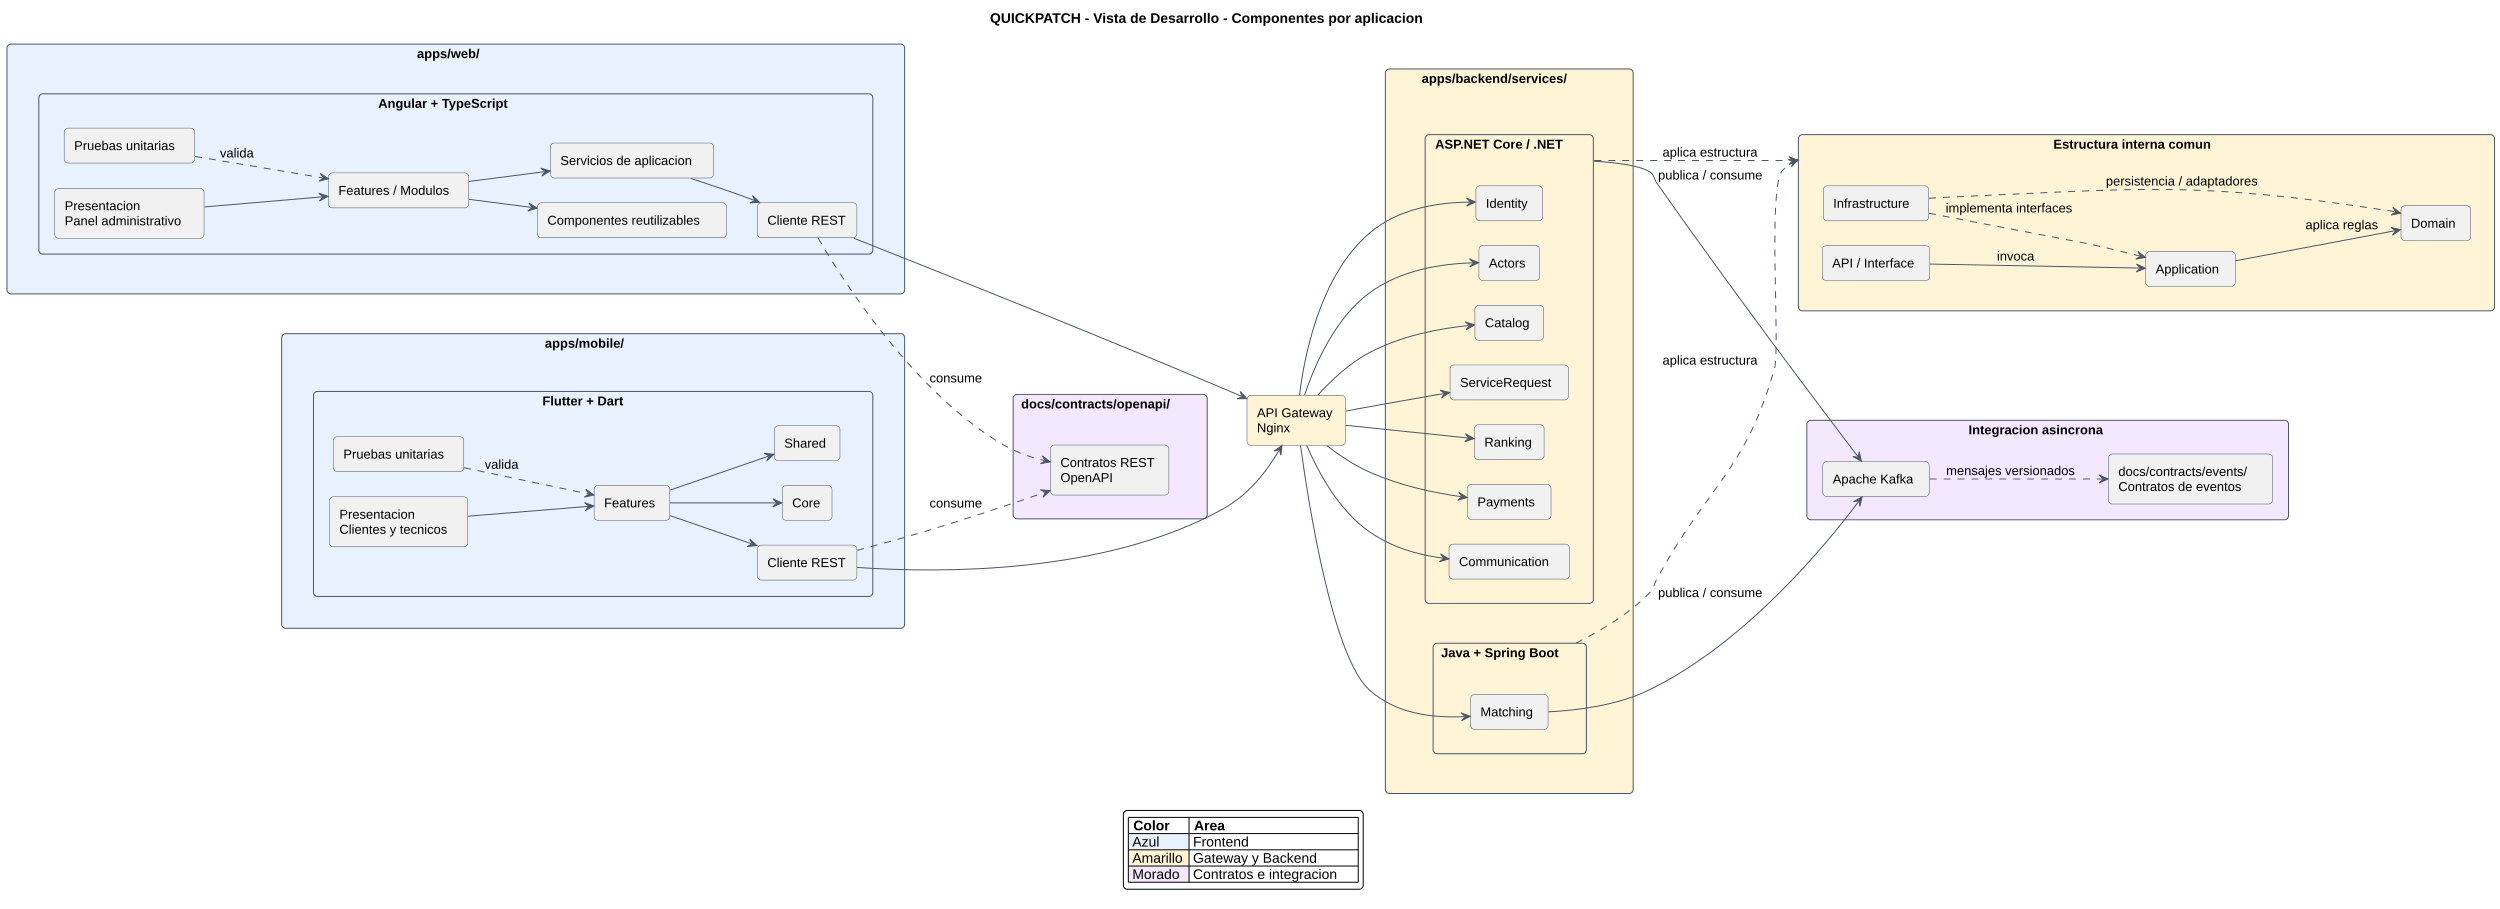
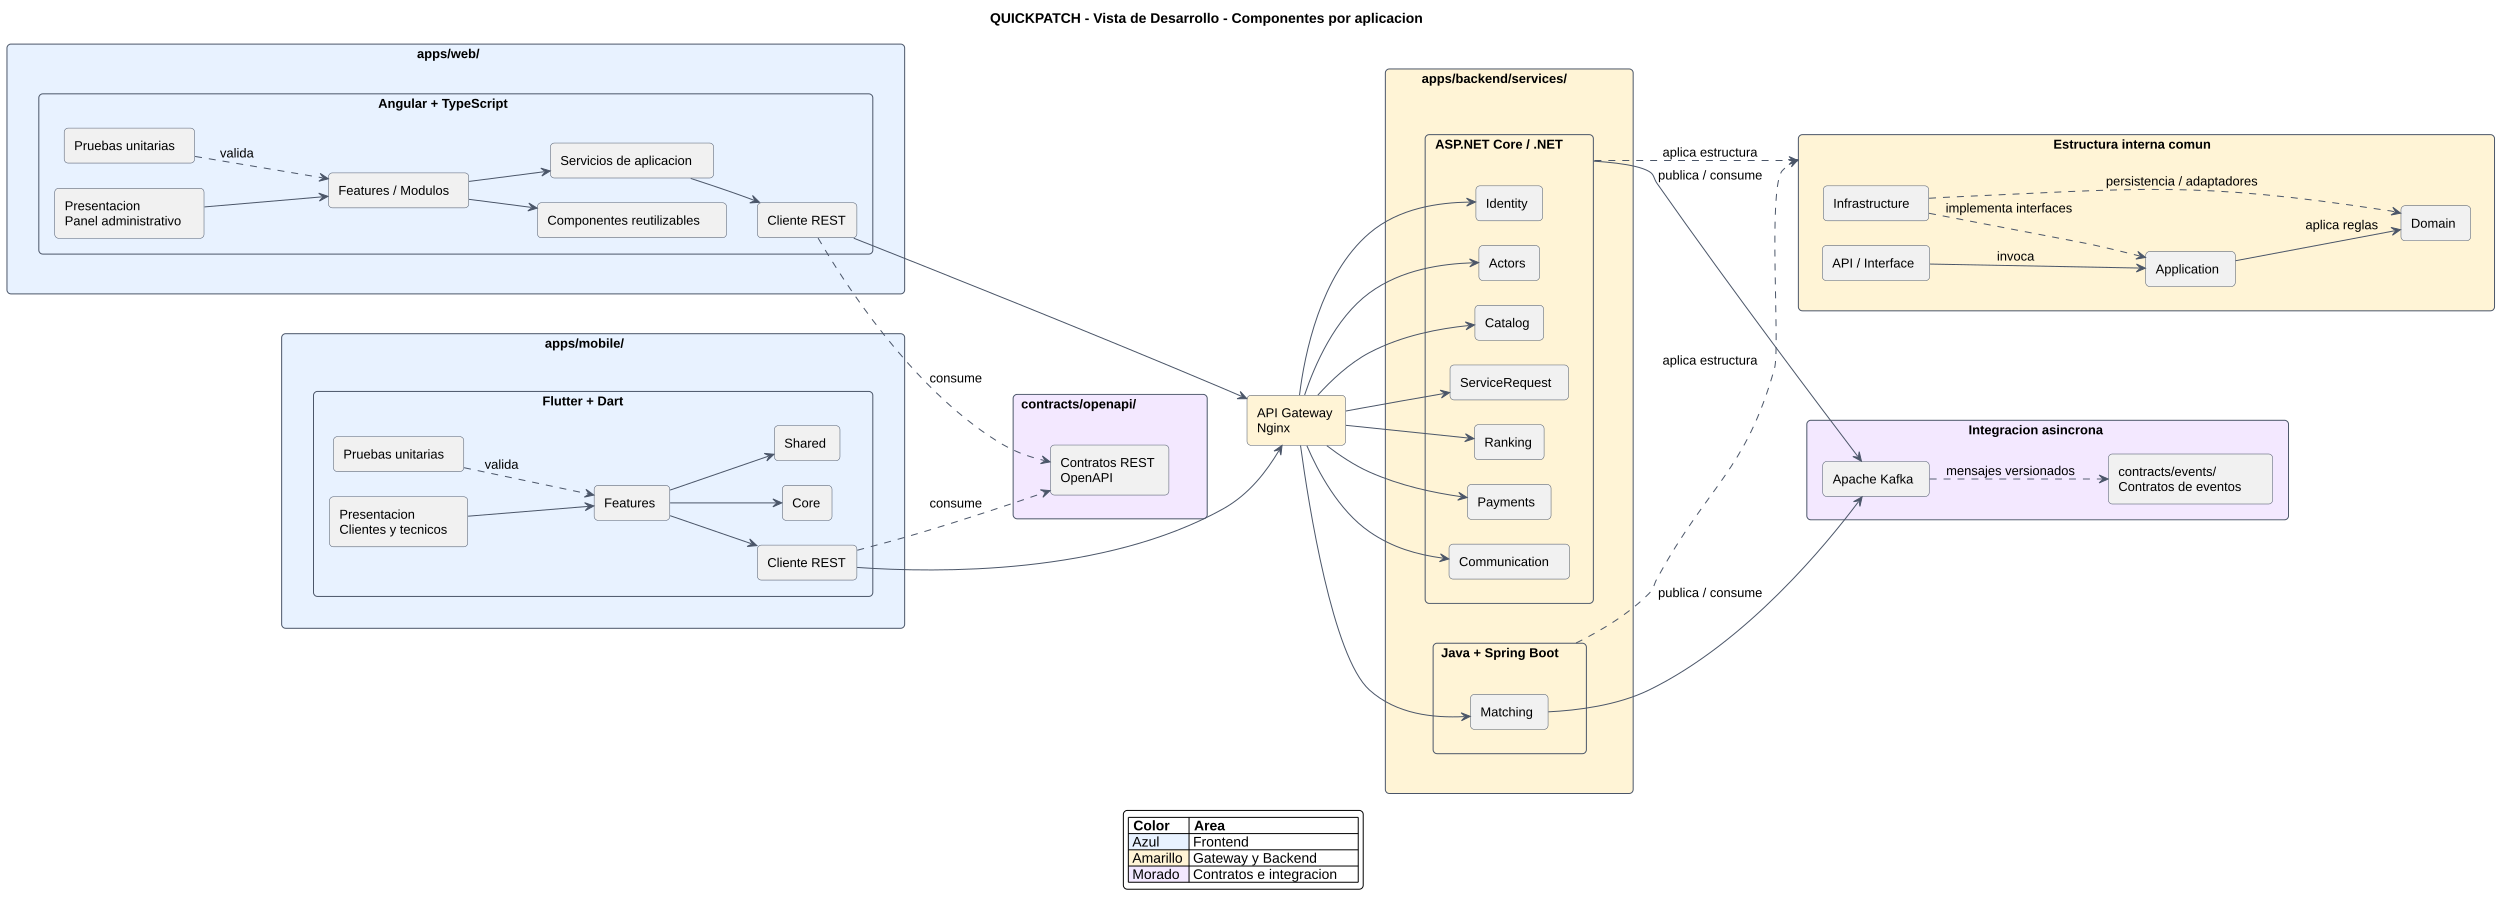
<svg xmlns="http://www.w3.org/2000/svg" contentStyleType="text/css" height="913px" preserveAspectRatio="none" style="width:2512px;height:913px;background:#FFFFFF;" version="1.1" viewBox="0 0 2512 913" width="2512px" zoomAndPan="magnify">
  <defs />
  <g>
    <text fill="#000000" font-family="Arial" font-size="14" font-weight="bold" lengthAdjust="spacing" textLength="509" x="994.75" y="22.995">QUICKPATCH - Vista de Desarrollo - Componentes por aplicacion</text>
    <g id="cluster_WEB">
      <rect fill="#E8F2FF" height="251" rx="4" ry="4" style="stroke:#4A5568;stroke-width:1.0;" width="902" x="7" y="44.297" />
      <text fill="#000000" font-family="Arial" font-size="13" font-weight="bold" lengthAdjust="spacing" textLength="78" x="419" y="58.364">apps/web/</text>
    </g>
    <g id="cluster_ANGULAR">
      <rect fill="none" height="161" rx="4" ry="4" style="stroke:#4A5568;stroke-width:1.0;" width="838" x="39" y="94.297" />
      <text fill="#000000" font-family="Arial" font-size="13" font-weight="bold" lengthAdjust="spacing" textLength="156" x="380" y="108.364">Angular + TypeScript</text>
    </g>
    <g id="cluster_MOBILE">
      <rect fill="#E8F2FF" height="296" rx="4" ry="4" style="stroke:#4A5568;stroke-width:1.0;" width="626" x="283" y="335.297" />
      <text fill="#000000" font-family="Arial" font-size="13" font-weight="bold" lengthAdjust="spacing" textLength="97" x="547.5" y="349.364">apps/mobile/</text>
    </g>
    <g id="cluster_FLUTTER">
      <rect fill="none" height="206" rx="4" ry="4" style="stroke:#4A5568;stroke-width:1.0;" width="562" x="315" y="393.297" />
      <text fill="#000000" font-family="Arial" font-size="13" font-weight="bold" lengthAdjust="spacing" textLength="102" x="545" y="407.364">Flutter + Dart</text>
    </g>
    <g id="cluster_OPENAPI">
      <rect fill="#F3E8FF" height="125" rx="4" ry="4" style="stroke:#4A5568;stroke-width:1.0;" width="195" x="1018" y="396.297" />
-       <text fill="#000000" font-family="Arial" font-size="13" font-weight="bold" lengthAdjust="spacing" textLength="179" x="1026" y="410.364">docs/contracts/openapi/</text>
+       <text fill="#000000" font-family="Arial" font-size="13" font-weight="bold" lengthAdjust="spacing" textLength="179" x="1026" y="410.364">contracts/openapi/</text>
    </g>
    <g id="cluster_BACKEND">
      <rect fill="#FFF4D6" height="728" rx="4" ry="4" style="stroke:#4A5568;stroke-width:1.0;" width="249" x="1392" y="69.297" />
      <text fill="#000000" font-family="Arial" font-size="13" font-weight="bold" lengthAdjust="spacing" textLength="176" x="1428.5" y="83.364">apps/backend/services/</text>
    </g>
    <g id="cluster_DOTNET">
      <rect fill="none" height="471" rx="4" ry="4" style="stroke:#4A5568;stroke-width:1.0;" width="169" x="1432" y="135.297" />
      <text fill="#000000" font-family="Arial" font-size="13" font-weight="bold" lengthAdjust="spacing" textLength="149" x="1442" y="149.364">ASP.NET Core / .NET</text>
    </g>
    <g id="cluster_JAVA">
      <rect fill="none" height="111" rx="4" ry="4" style="stroke:#4A5568;stroke-width:1.0;" width="154" x="1440" y="646.297" />
      <text fill="#000000" font-family="Arial" font-size="13" font-weight="bold" lengthAdjust="spacing" textLength="138" x="1448" y="660.364">Java + Spring Boot</text>
    </g>
    <g id="cluster_INTERNAL">
      <rect fill="#FFF4D6" height="177" rx="4" ry="4" style="stroke:#4A5568;stroke-width:1.0;" width="699.5" x="1807" y="135.297" />
      <text fill="#000000" font-family="Arial" font-size="13" font-weight="bold" lengthAdjust="spacing" textLength="187" x="2063.25" y="149.364">Estructura interna comun</text>
    </g>
    <g id="cluster_EDA">
      <rect fill="#F3E8FF" height="100" rx="4" ry="4" style="stroke:#4A5568;stroke-width:1.0;" width="484" x="1815.5" y="422.297" />
      <text fill="#000000" font-family="Arial" font-size="13" font-weight="bold" lengthAdjust="spacing" textLength="159" x="1978" y="436.364">Integracion asincrona</text>
    </g>
    <g id="elem_WEB_UI">
      <rect fill="#F1F1F1" height="50.266" rx="4" ry="4" style="stroke:#4A5568;stroke-width:0.5;" width="150" x="55" y="189.167" />
      <text fill="#000000" font-family="Arial" font-size="13" lengthAdjust="spacing" textLength="83" x="65" y="211.234">Presentacion</text>
      <text fill="#000000" font-family="Arial" font-size="13" lengthAdjust="spacing" textLength="130" x="65" y="226.367">Panel administrativo</text>
    </g>
    <g id="elem_WEB_FEATURES">
      <rect fill="#F1F1F1" height="35.133" rx="4" ry="4" style="stroke:#4A5568;stroke-width:0.5;" width="141" x="330" y="173.727" />
      <text fill="#000000" font-family="Arial" font-size="13" lengthAdjust="spacing" textLength="121" x="340" y="195.794">Features / Modulos</text>
    </g>
    <g id="elem_WEB_COMPONENTS">
      <rect fill="#F1F1F1" height="35.133" rx="4" ry="4" style="stroke:#4A5568;stroke-width:0.5;" width="190" x="540" y="203.727" />
      <text fill="#000000" font-family="Arial" font-size="13" lengthAdjust="spacing" textLength="170" x="550" y="225.794">Componentes reutilizables</text>
    </g>
    <g id="elem_WEB_SERVICES">
      <rect fill="#F1F1F1" height="35.133" rx="4" ry="4" style="stroke:#4A5568;stroke-width:0.5;" width="164" x="553" y="143.727" />
      <text fill="#000000" font-family="Arial" font-size="13" lengthAdjust="spacing" textLength="144" x="563" y="165.794">Servicios de aplicacion</text>
    </g>
    <g id="elem_WEB_API">
      <rect fill="#F1F1F1" height="35.133" rx="4" ry="4" style="stroke:#4A5568;stroke-width:0.5;" width="100" x="761" y="203.727" />
      <text fill="#000000" font-family="Arial" font-size="13" lengthAdjust="spacing" textLength="80" x="771" y="225.794">Cliente REST</text>
    </g>
    <g id="elem_WEB_TESTS">
      <rect fill="#F1F1F1" height="35.133" rx="4" ry="4" style="stroke:#4A5568;stroke-width:0.5;" width="131" x="64.5" y="128.727" />
      <text fill="#000000" font-family="Arial" font-size="13" lengthAdjust="spacing" textLength="111" x="74.5" y="150.794">Pruebas unitarias</text>
    </g>
    <g id="elem_MOBILE_UI">
      <rect fill="#F1F1F1" height="50.266" rx="4" ry="4" style="stroke:#4A5568;stroke-width:0.5;" width="139" x="331" y="499.167" />
      <text fill="#000000" font-family="Arial" font-size="13" lengthAdjust="spacing" textLength="83" x="341" y="521.234">Presentacion</text>
      <text fill="#000000" font-family="Arial" font-size="13" lengthAdjust="spacing" textLength="119" x="341" y="536.367">Clientes y tecnicos</text>
    </g>
    <g id="elem_MOBILE_FEATURES">
      <rect fill="#F1F1F1" height="35.133" rx="4" ry="4" style="stroke:#4A5568;stroke-width:0.5;" width="76" x="597" y="487.727" />
      <text fill="#000000" font-family="Arial" font-size="13" lengthAdjust="spacing" textLength="56" x="607" y="509.794">Features</text>
    </g>
    <g id="elem_MOBILE_CORE">
      <rect fill="#F1F1F1" height="35.133" rx="4" ry="4" style="stroke:#4A5568;stroke-width:0.5;" width="50" x="786" y="487.727" />
      <text fill="#000000" font-family="Arial" font-size="13" lengthAdjust="spacing" textLength="30" x="796" y="509.794">Core</text>
    </g>
    <g id="elem_MOBILE_SHARED">
      <rect fill="#F1F1F1" height="35.133" rx="4" ry="4" style="stroke:#4A5568;stroke-width:0.5;" width="66" x="778" y="427.727" />
      <text fill="#000000" font-family="Arial" font-size="13" lengthAdjust="spacing" textLength="46" x="788" y="449.794">Shared</text>
    </g>
    <g id="elem_MOBILE_API">
      <rect fill="#F1F1F1" height="35.133" rx="4" ry="4" style="stroke:#4A5568;stroke-width:0.5;" width="100" x="761" y="547.727" />
      <text fill="#000000" font-family="Arial" font-size="13" lengthAdjust="spacing" textLength="80" x="771" y="569.794">Cliente REST</text>
    </g>
    <g id="elem_MOBILE_TESTS">
      <rect fill="#F1F1F1" height="35.133" rx="4" ry="4" style="stroke:#4A5568;stroke-width:0.5;" width="131" x="335" y="438.727" />
      <text fill="#000000" font-family="Arial" font-size="13" lengthAdjust="spacing" textLength="111" x="345" y="460.794">Pruebas unitarias</text>
    </g>
    <g id="elem_REST_CONTRACTS">
      <rect fill="#F1F1F1" height="50.266" rx="4" ry="4" style="stroke:#4A5568;stroke-width:0.5;" width="119" x="1055.5" y="447.167" />
      <text fill="#000000" font-family="Arial" font-size="13" lengthAdjust="spacing" textLength="99" x="1065.5" y="469.234">Contratos REST</text>
      <text fill="#000000" font-family="Arial" font-size="13" lengthAdjust="spacing" textLength="54" x="1065.5" y="484.367">OpenAPI</text>
    </g>
    <g id="elem_IDENTITY">
      <rect fill="#F1F1F1" height="35.133" rx="4" ry="4" style="stroke:#4A5568;stroke-width:0.5;" width="67" x="1483" y="186.727" />
      <text fill="#000000" font-family="Arial" font-size="13" lengthAdjust="spacing" textLength="47" x="1493" y="208.794">Identity</text>
    </g>
    <g id="elem_ACTORS">
      <rect fill="#F1F1F1" height="35.133" rx="4" ry="4" style="stroke:#4A5568;stroke-width:0.5;" width="61" x="1486" y="246.727" />
      <text fill="#000000" font-family="Arial" font-size="13" lengthAdjust="spacing" textLength="41" x="1496" y="268.794">Actors</text>
    </g>
    <g id="elem_CATALOG">
      <rect fill="#F1F1F1" height="35.133" rx="4" ry="4" style="stroke:#4A5568;stroke-width:0.5;" width="69" x="1482" y="306.727" />
      <text fill="#000000" font-family="Arial" font-size="13" lengthAdjust="spacing" textLength="49" x="1492" y="328.794">Catalog</text>
    </g>
    <g id="elem_REQUEST">
      <rect fill="#F1F1F1" height="35.133" rx="4" ry="4" style="stroke:#4A5568;stroke-width:0.5;" width="119" x="1457" y="366.727" />
      <text fill="#000000" font-family="Arial" font-size="13" lengthAdjust="spacing" textLength="99" x="1467" y="388.794">ServiceRequest</text>
    </g>
    <g id="elem_RANKING">
      <rect fill="#F1F1F1" height="35.133" rx="4" ry="4" style="stroke:#4A5568;stroke-width:0.5;" width="70" x="1481.5" y="426.727" />
      <text fill="#000000" font-family="Arial" font-size="13" lengthAdjust="spacing" textLength="50" x="1491.5" y="448.794">Ranking</text>
    </g>
    <g id="elem_PAYMENTS">
      <rect fill="#F1F1F1" height="35.133" rx="4" ry="4" style="stroke:#4A5568;stroke-width:0.5;" width="84" x="1474.5" y="486.727" />
      <text fill="#000000" font-family="Arial" font-size="13" lengthAdjust="spacing" textLength="64" x="1484.5" y="508.794">Payments</text>
    </g>
    <g id="elem_COMMUNICATION">
      <rect fill="#F1F1F1" height="35.133" rx="4" ry="4" style="stroke:#4A5568;stroke-width:0.5;" width="121" x="1456" y="546.727" />
      <text fill="#000000" font-family="Arial" font-size="13" lengthAdjust="spacing" textLength="101" x="1466" y="568.794">Communication</text>
    </g>
    <g id="elem_MATCHING">
      <rect fill="#F1F1F1" height="35.133" rx="4" ry="4" style="stroke:#4A5568;stroke-width:0.5;" width="78" x="1477.5" y="697.727" />
      <text fill="#000000" font-family="Arial" font-size="13" lengthAdjust="spacing" textLength="58" x="1487.5" y="719.794">Matching</text>
    </g>
    <g id="elem_API">
      <rect fill="#F1F1F1" height="35.133" rx="4" ry="4" style="stroke:#4A5568;stroke-width:0.5;" width="108" x="1831" y="246.727" />
      <text fill="#000000" font-family="Arial" font-size="13" lengthAdjust="spacing" textLength="88" x="1841" y="268.794">API / Interface</text>
    </g>
    <g id="elem_APPLICATION">
      <rect fill="#F1F1F1" height="35.133" rx="4" ry="4" style="stroke:#4A5568;stroke-width:0.5;" width="90" x="2156" y="252.727" />
      <text fill="#000000" font-family="Arial" font-size="13" lengthAdjust="spacing" textLength="70" x="2166" y="274.794">Application</text>
    </g>
    <g id="elem_DOMAIN">
      <rect fill="#F1F1F1" height="35.133" rx="4" ry="4" style="stroke:#4A5568;stroke-width:0.5;" width="70" x="2412.5" y="206.727" />
      <text fill="#000000" font-family="Arial" font-size="13" lengthAdjust="spacing" textLength="50" x="2422.5" y="228.794">Domain</text>
    </g>
    <g id="elem_INFRASTRUCTURE">
      <rect fill="#F1F1F1" height="35.133" rx="4" ry="4" style="stroke:#4A5568;stroke-width:0.5;" width="106" x="1832" y="186.727" />
      <text fill="#000000" font-family="Arial" font-size="13" lengthAdjust="spacing" textLength="86" x="1842" y="208.794">Infrastructure</text>
    </g>
    <g id="elem_KAFKA">
      <rect fill="#F1F1F1" height="35.133" rx="4" ry="4" style="stroke:#4A5568;stroke-width:0.5;" width="107" x="1831.5" y="463.727" />
      <text fill="#000000" font-family="Arial" font-size="13" lengthAdjust="spacing" textLength="87" x="1841.5" y="485.794">Apache Kafka</text>
    </g>
    <g id="elem_EVENT_CONTRACTS">
      <rect fill="#F1F1F1" height="50.266" rx="4" ry="4" style="stroke:#4A5568;stroke-width:0.5;" width="165" x="2118.5" y="456.167" />
-       <text fill="#000000" font-family="Arial" font-size="13" lengthAdjust="spacing" textLength="145" x="2128.5" y="478.234">docs/contracts/events/</text>
+       <text fill="#000000" font-family="Arial" font-size="13" lengthAdjust="spacing" textLength="145" x="2128.5" y="478.234">contracts/events/</text>
      <text fill="#000000" font-family="Arial" font-size="13" lengthAdjust="spacing" textLength="138" x="2128.5" y="493.367">Contratos de eventos</text>
    </g>
    <g id="elem_GATEWAY">
      <rect fill="#FFF4D6" height="50.266" rx="4" ry="4" style="stroke:#4A5568;stroke-width:0.5;" width="99" x="1253" y="397.167" />
      <text fill="#000000" font-family="Arial" font-size="13" lengthAdjust="spacing" textLength="79" x="1263" y="419.234">API Gateway</text>
      <text fill="#000000" font-family="Arial" font-size="13" lengthAdjust="spacing" textLength="36" x="1263" y="434.367">Nginx</text>
    </g>
    <g id="link_WEB_UI_WEB_FEATURES">
      <path d="M205.44,207.917 C244.24,204.597 285.432,201.07 323.562,197.799 " fill="none" id="WEB_UI-to-WEB_FEATURES" style="stroke:#4A5568;stroke-width:1.0;" />
      <polygon fill="#4A5568" points="329.54,197.287,320.231,194.071,324.558,197.714,320.915,202.041,329.54,197.287" style="stroke:#4A5568;stroke-width:1.0;" />
    </g>
    <g id="link_WEB_FEATURES_WEB_COMPONENTS">
      <path d="M471.26,200.297 C492.79,203.077 510.929,205.42 533.829,208.37 " fill="none" id="WEB_FEATURES-to-WEB_COMPONENTS" style="stroke:#4A5568;stroke-width:1.0;" />
      <polygon fill="#4A5568" points="539.78,209.137,531.365,204.02,534.821,208.498,530.343,211.954,539.78,209.137" style="stroke:#4A5568;stroke-width:1.0;" />
    </g>
    <g id="link_WEB_FEATURES_WEB_SERVICES">
      <path d="M471.26,182.297 C496.94,178.987 520.299,175.964 546.899,172.534 " fill="none" id="WEB_FEATURES-to-WEB_SERVICES" style="stroke:#4A5568;stroke-width:1.0;" />
      <polygon fill="#4A5568" points="552.85,171.767,543.412,168.951,547.891,172.406,544.436,176.885,552.85,171.767" style="stroke:#4A5568;stroke-width:1.0;" />
    </g>
    <g id="link_WEB_SERVICES_WEB_API">
      <path d="M694.07,179.327 C705.99,183.167 718.43,187.287 730,191.297 C740.79,195.037 746.708,197.15 757.568,201.2 " fill="none" id="WEB_SERVICES-to-WEB_API" style="stroke:#4A5568;stroke-width:1.0;" />
      <polygon fill="#4A5568" points="763.19,203.297,756.155,196.404,758.505,201.55,753.36,203.9,763.19,203.297" style="stroke:#4A5568;stroke-width:1.0;" />
    </g>
    <g id="link_WEB_TESTS_WEB_FEATURES">
      <path d="M196,157.187 C236.5,163.977 282.683,171.715 324.013,178.645 " fill="none" id="WEB_TESTS-to-WEB_FEATURES" style="stroke:#4A5568;stroke-width:1.0;stroke-dasharray:7.0,7.0;" />
      <polygon fill="#4A5568" points="329.93,179.637,321.715,174.204,324.999,178.81,320.392,182.094,329.93,179.637" style="stroke:#4A5568;stroke-width:1.0;" />
      <text fill="#000000" font-family="Arial" font-size="13" lengthAdjust="spacing" textLength="37" x="221" y="158.204">valida</text>
    </g>
    <g id="link_MOBILE_UI_MOBILE_FEATURES">
      <path d="M470.31,518.677 C511.69,515.297 556.76,511.604 590.74,508.834 " fill="none" id="MOBILE_UI-to-MOBILE_FEATURES" style="stroke:#4A5568;stroke-width:1.0;" />
      <polygon fill="#4A5568" points="596.72,508.347,587.425,505.091,591.736,508.753,588.075,513.065,596.72,508.347" style="stroke:#4A5568;stroke-width:1.0;" />
    </g>
    <g id="link_MOBILE_FEATURES_MOBILE_CORE">
      <path d="M673.33,505.297 C707.28,505.297 750.41,505.297 779.59,505.297 " fill="none" id="MOBILE_FEATURES-to-MOBILE_CORE" style="stroke:#4A5568;stroke-width:1.0;" />
      <polygon fill="#4A5568" points="785.59,505.297,776.59,501.297,780.59,505.297,776.59,509.297,785.59,505.297" style="stroke:#4A5568;stroke-width:1.0;" />
    </g>
    <g id="link_MOBILE_FEATURES_MOBILE_SHARED">
      <path d="M673.33,492.427 C704.38,481.717 742.467,468.582 772.037,458.392 " fill="none" id="MOBILE_FEATURES-to-MOBILE_SHARED" style="stroke:#4A5568;stroke-width:1.0;" />
      <polygon fill="#4A5568" points="777.71,456.437,767.898,455.587,772.983,458.066,770.504,463.151,777.71,456.437" style="stroke:#4A5568;stroke-width:1.0;" />
    </g>
    <g id="link_MOBILE_FEATURES_MOBILE_API">
      <path d="M673.33,518.167 C698.79,526.947 727.117,536.722 754.837,546.273 " fill="none" id="MOBILE_FEATURES-to-MOBILE_API" style="stroke:#4A5568;stroke-width:1.0;" />
      <polygon fill="#4A5568" points="760.51,548.227,753.304,541.514,755.783,546.598,750.698,549.077,760.51,548.227" style="stroke:#4A5568;stroke-width:1.0;" />
    </g>
    <g id="link_MOBILE_TESTS_MOBILE_FEATURES">
      <path d="M466.26,469.947 C508.32,478.807 555.769,488.809 590.869,496.209 " fill="none" id="MOBILE_TESTS-to-MOBILE_FEATURES" style="stroke:#4A5568;stroke-width:1.0;stroke-dasharray:7.0,7.0;" />
      <polygon fill="#4A5568" points="596.74,497.447,588.759,491.676,591.847,496.415,587.108,499.504,596.74,497.447" style="stroke:#4A5568;stroke-width:1.0;" />
      <text fill="#000000" font-family="Arial" font-size="13" lengthAdjust="spacing" textLength="37" x="487" y="471.034">valida</text>
    </g>
    <g id="link_API_APPLICATION">
      <path d="M1939.27,265.317 C2000.16,266.477 2092.731,268.242 2149.631,269.332 " fill="none" id="API-to-APPLICATION" style="stroke:#4A5568;stroke-width:1.0;" />
      <polygon fill="#4A5568" points="2155.63,269.447,2146.708,265.275,2150.631,269.351,2146.555,273.274,2155.63,269.447" style="stroke:#4A5568;stroke-width:1.0;" />
      <text fill="#000000" font-family="Arial" font-size="13" lengthAdjust="spacing" textLength="41" x="2006.5" y="261.814">invoca</text>
    </g>
    <g id="link_APPLICATION_DOMAIN">
      <path d="M2246.28,261.967 C2293.89,253.007 2362.693,240.066 2406.123,231.896 " fill="none" id="APPLICATION-to-DOMAIN" style="stroke:#4A5568;stroke-width:1.0;" />
      <polygon fill="#4A5568" points="2412.02,230.787,2402.436,228.52,2407.106,231.711,2403.915,236.382,2412.02,230.787" style="stroke:#4A5568;stroke-width:1.0;" />
      <text fill="#000000" font-family="Arial" font-size="13" lengthAdjust="spacing" textLength="80" x="2316.5" y="230.304">aplica reglas</text>
    </g>
    <g id="link_INFRASTRUCTURE_APPLICATION">
      <path d="M1938.27,214.297 C2000.98,226.287 2098,244.857 2100,245.297 C2118.35,249.347 2132.655,252.799 2150.005,257.209 " fill="none" id="INFRASTRUCTURE-to-APPLICATION" style="stroke:#4A5568;stroke-width:1.0;stroke-dasharray:7.0,7.0;" />
      <polygon fill="#4A5568" points="2155.82,258.687,2148.083,252.593,2150.974,257.455,2146.112,260.346,2155.82,258.687" style="stroke:#4A5568;stroke-width:1.0;" />
      <text fill="#000000" font-family="Arial" font-size="13" lengthAdjust="spacing" textLength="144" x="1955" y="213.454">implementa interfaces</text>
    </g>
    <g id="link_INFRASTRUCTURE_DOMAIN">
      <path d="M1938.32,199.217 C1943.61,198.837 1948.91,198.517 1954,198.297 C2151,189.627 2202.56,181.537 2397.5,211.297 C2402.29,212.027 2401.437,211.682 2406.317,212.822 " fill="none" id="INFRASTRUCTURE-to-DOMAIN" style="stroke:#4A5568;stroke-width:1.0;stroke-dasharray:7.0,7.0;" />
      <polygon fill="#4A5568" points="2412.16,214.187,2404.306,208.244,2407.291,213.049,2402.486,216.035,2412.16,214.187" style="stroke:#4A5568;stroke-width:1.0;" />
      <text fill="#000000" font-family="Arial" font-size="13" lengthAdjust="spacing" textLength="170" x="2116" y="186.394">persistencia / adaptadores</text>
    </g>
    <g id="link_KAFKA_EVENT_CONTRACTS">
      <path d="M1938.91,481.297 C1987.94,481.297 2055.61,481.297 2112.21,481.297 " fill="none" id="KAFKA-to-EVENT_CONTRACTS" style="stroke:#4A5568;stroke-width:1.0;stroke-dasharray:7.0,7.0;" />
      <polygon fill="#4A5568" points="2118.21,481.297,2109.21,477.297,2113.21,481.297,2109.21,485.297,2118.21,481.297" style="stroke:#4A5568;stroke-width:1.0;" />
      <text fill="#000000" font-family="Arial" font-size="13" lengthAdjust="spacing" textLength="143" x="1955.5" y="477.364">mensajes versionados</text>
    </g>
    <g id="link_WEB_API_REST_CONTRACTS">
      <path d="M822.01,239.207 C846.69,281.647 914.86,388.887 1002,443.297 C1017.93,453.247 1031.324,458.403 1049.324,462.703 " fill="none" id="WEB_API-to-REST_CONTRACTS" style="stroke:#4A5568;stroke-width:1.0;stroke-dasharray:7.0,7.0;" />
      <polygon fill="#4A5568" points="1055.16,464.097,1047.336,458.115,1050.297,462.935,1045.477,465.896,1055.16,464.097" style="stroke:#4A5568;stroke-width:1.0;" />
      <text fill="#000000" font-family="Arial" font-size="13" lengthAdjust="spacing" textLength="59" x="934" y="384.244">consume</text>
    </g>
    <g id="link_MOBILE_API_REST_CONTRACTS">
      <path d="M861.41,552.887 C881.25,547.727 904.29,541.487 925,535.297 C968.91,522.167 1012.316,507.699 1049.466,494.919 " fill="none" id="MOBILE_API-to-REST_CONTRACTS" style="stroke:#4A5568;stroke-width:1.0;stroke-dasharray:7.0,7.0;" />
      <polygon fill="#4A5568" points="1055.14,492.967,1045.328,492.112,1050.412,494.593,1047.931,499.677,1055.14,492.967" style="stroke:#4A5568;stroke-width:1.0;" />
      <text fill="#000000" font-family="Arial" font-size="13" lengthAdjust="spacing" textLength="59" x="934" y="509.964">consume</text>
    </g>
    <g id="link_WEB_API_GATEWAY">
      <path d="M857.85,239.347 C934.84,269.777 1094.84,333.517 1229,390.297 C1236.73,393.567 1239.393,394.691 1247.343,398.171 " fill="none" id="WEB_API-to-GATEWAY" style="stroke:#4A5568;stroke-width:1.0;" />
      <polygon fill="#4A5568" points="1252.84,400.577,1246.199,393.304,1248.26,398.572,1242.991,400.632,1252.84,400.577" style="stroke:#4A5568;stroke-width:1.0;" />
    </g>
    <g id="link_MOBILE_API_GATEWAY">
      <path d="M861.21,570.157 C943.1,575.917 1110.05,577.517 1229,511.297 C1255.29,496.657 1272.715,473.479 1285.115,452.699 " fill="none" id="MOBILE_API-to-GATEWAY" style="stroke:#4A5568;stroke-width:1.0;" />
      <polygon fill="#4A5568" points="1288.19,447.547,1280.143,453.226,1285.628,451.841,1287.013,457.325,1288.19,447.547" style="stroke:#4A5568;stroke-width:1.0;" />
    </g>
    <g id="link_GATEWAY_IDENTITY">
      <path d="M1305.74,396.967 C1310.77,356.227 1326.67,276.457 1376,234.297 C1405.66,208.947 1445.631,203.532 1476.611,203.042 " fill="none" id="GATEWAY-to-IDENTITY" style="stroke:#4A5568;stroke-width:1.0;" />
      <polygon fill="#4A5568" points="1482.61,202.947,1473.548,199.09,1477.611,203.026,1473.674,207.089,1482.61,202.947" style="stroke:#4A5568;stroke-width:1.0;" />
    </g>
    <g id="link_GATEWAY_ACTORS">
      <path d="M1310.88,396.847 C1320.76,367.447 1341.22,319.847 1376,294.297 C1408.24,270.607 1449.323,265.066 1479.693,264.056 " fill="none" id="GATEWAY-to-ACTORS" style="stroke:#4A5568;stroke-width:1.0;" />
      <polygon fill="#4A5568" points="1485.69,263.857,1476.562,260.158,1480.693,264.023,1476.828,268.154,1485.69,263.857" style="stroke:#4A5568;stroke-width:1.0;" />
    </g>
    <g id="link_GATEWAY_CATALOG">
      <path d="M1324.15,396.997 C1337.46,382.347 1355.98,364.787 1376,354.297 C1409.35,336.827 1446.312,330.147 1475.682,327.097 " fill="none" id="GATEWAY-to-CATALOG" style="stroke:#4A5568;stroke-width:1.0;" />
      <polygon fill="#4A5568" points="1481.65,326.477,1472.285,323.428,1476.677,326.993,1473.111,331.385,1481.65,326.477" style="stroke:#4A5568;stroke-width:1.0;" />
    </g>
    <g id="link_GATEWAY_REQUEST">
      <path d="M1352.37,412.997 C1357.31,412.077 1362.25,411.157 1367,410.297 C1396.48,404.927 1423.389,400.194 1450.659,395.454 " fill="none" id="GATEWAY-to-REQUEST" style="stroke:#4A5568;stroke-width:1.0;" />
      <polygon fill="#4A5568" points="1456.57,394.427,1447.018,392.027,1451.644,395.283,1448.388,399.909,1456.57,394.427" style="stroke:#4A5568;stroke-width:1.0;" />
    </g>
    <g id="link_GATEWAY_MATCHING">
      <path d="M1306.75,447.627 C1315.08,508.457 1339.17,660.147 1376,693.297 C1403.24,717.817 1440.246,721.483 1471.306,720.053 " fill="none" id="GATEWAY-to-MATCHING" style="stroke:#4A5568;stroke-width:1.0;" />
      <polygon fill="#4A5568" points="1477.3,719.777,1468.126,716.195,1472.305,720.007,1468.494,724.187,1477.3,719.777" style="stroke:#4A5568;stroke-width:1.0;" />
    </g>
    <g id="link_GATEWAY_RANKING">
      <path d="M1352.4,427.367 C1391.78,431.457 1440.172,436.476 1475.092,440.106 " fill="none" id="GATEWAY-to-RANKING" style="stroke:#4A5568;stroke-width:1.0;" />
      <polygon fill="#4A5568" points="1481.06,440.727,1472.522,435.818,1476.087,440.21,1471.695,443.775,1481.06,440.727" style="stroke:#4A5568;stroke-width:1.0;" />
    </g>
    <g id="link_GATEWAY_PAYMENTS">
      <path d="M1333.19,447.817 C1345.69,457.397 1360.85,467.587 1376,474.297 C1407.37,488.197 1439.69,494.987 1468.2,499.067 " fill="none" id="GATEWAY-to-PAYMENTS" style="stroke:#4A5568;stroke-width:1.0;" />
      <polygon fill="#4A5568" points="1474.14,499.917,1465.797,494.682,1469.19,499.209,1464.664,502.602,1474.14,499.917" style="stroke:#4A5568;stroke-width:1.0;" />
    </g>
    <g id="link_GATEWAY_COMMUNICATION">
      <path d="M1313.15,447.887 C1324.29,473.797 1345.12,512.987 1376,534.297 C1399.24,550.337 1423.505,557.223 1449.866,560.833 " fill="none" id="GATEWAY-to-COMMUNICATION" style="stroke:#4A5568;stroke-width:1.0;" />
      <polygon fill="#4A5568" points="1455.81,561.647,1447.436,556.463,1450.856,560.968,1446.351,564.389,1455.81,561.647" style="stroke:#4A5568;stroke-width:1.0;" />
    </g>
    <g id="link_DOTNET_INTERNAL">
      <path d="M1602.08,161.297 C1602.685,161.297 1603.292,161.297 1603.9,161.297 C1613.639,161.297 1623.89,161.297 1634.482,161.297 C1655.666,161.297 1678.216,161.297 1700.765,161.297 C1723.314,161.297 1745.863,161.297 1767.046,161.297 C1777.638,161.297 1787.888,161.297 1797.625,161.297 C1800.06,161.297 1802.462,161.297 1804.83,161.297 C1805.422,161.297 1800.012,161.297 1800.599,161.297 " fill="none" id="DOTNET-to-INTERNAL" style="stroke:#4A5568;stroke-width:1.0;stroke-dasharray:7.0,7.0;" />
      <polygon fill="#4A5568" points="1806.599,161.297,1797.599,157.297,1801.599,161.297,1797.599,165.297,1806.599,161.297" style="stroke:#4A5568;stroke-width:1.0;" />
      <text fill="#000000" font-family="Arial" font-size="13" lengthAdjust="spacing" textLength="107" x="1670.5" y="157.364">aplica estructura</text>
    </g>
    <g id="link_JAVA_INTERNAL">
      <path d="M1583.636,646.091 C1584.569,645.634 1585.504,645.172 1586.442,644.703 C1588.318,643.766 1590.206,642.805 1592.101,641.821 C1599.681,637.883 1607.38,633.569 1614.956,628.881 C1630.108,619.506 1644.767,608.637 1657,596.297 C1662.32,590.927 1661.38,587.927 1665,581.297 C1716.51,486.997 1753.82,473.707 1783,370.297 C1789.01,348.997 1775.88,187.457 1791,171.297 C1794.494,167.561 1798.536,164.593 1802.938,162.26 C1804.039,161.677 1805.162,161.133 1806.305,160.628 C1806.448,160.565 1801.084,162.884 1801.227,162.822 " fill="none" id="JAVA-to-INTERNAL" style="stroke:#4A5568;stroke-width:1.0;stroke-dasharray:7.0,7.0;" />
      <polygon fill="#4A5568" points="1806.734,160.44,1796.886,160.341,1802.145,162.425,1800.062,167.684,1806.734,160.44" style="stroke:#4A5568;stroke-width:1.0;" />
      <text fill="#000000" font-family="Arial" font-size="13" lengthAdjust="spacing" textLength="107" x="1670.5" y="366.364">aplica estructura</text>
    </g>
    <g id="link_DOTNET_KAFKA">
      <path d="M1601.458,161.926 C1601.701,161.941 1601.944,161.957 1602.187,161.972 C1609.958,162.471 1617.539,163.139 1624.559,164.024 C1638.6,165.792 1650.4,168.424 1657,172.297 C1662.53,175.537 1661.32,179.047 1665,184.297 C1740.42,291.817 1831.847,412.812 1866.737,458.662 " fill="none" id="DOTNET-to-KAFKA" style="stroke:#4A5568;stroke-width:1.0;" />
      <polygon fill="#4A5568" points="1870.37,463.437,1868.103,453.853,1867.342,459.458,1861.737,458.697,1870.37,463.437" style="stroke:#4A5568;stroke-width:1.0;" />
      <text fill="#000000" font-family="Arial" font-size="13" lengthAdjust="spacing" textLength="116" x="1666" y="180.364">publica / consume</text>
    </g>
    <g id="link_MATCHING_KAFKA">
      <path d="M1555.72,715.247 C1584.82,713.837 1625.16,708.827 1657,693.297 C1754.9,645.547 1836.044,545.96 1867.434,504.04 " fill="none" id="MATCHING-to-KAFKA" style="stroke:#4A5568;stroke-width:1.0;" />
      <polygon fill="#4A5568" points="1871.03,499.237,1862.434,504.043,1868.033,503.239,1868.837,508.839,1871.03,499.237" style="stroke:#4A5568;stroke-width:1.0;" />
      <text fill="#000000" font-family="Arial" font-size="13" lengthAdjust="spacing" textLength="116" x="1666" y="599.944">publica / consume</text>
    </g>
    <rect fill="none" height="79.188" id="_legend" rx="4" ry="4" style="stroke:#000000;stroke-width:1.0;" width="241" x="1128.75" y="814.297" />
    <text fill="#000000" font-family="Arial" font-size="14" font-weight="bold" lengthAdjust="spacing" textLength="42" x="1138.75" y="834.292">Color</text>
    <text fill="#000000" font-family="Arial" font-size="14" font-weight="bold" lengthAdjust="spacing" textLength="37" x="1199.75" y="834.292">Area</text>
    <rect fill="#E8F2FF" height="16.297" style="stroke:none;stroke-width:1.0;" width="61" x="1133.75" y="837.594" />
    <text fill="#000000" font-family="Arial" font-size="14" lengthAdjust="spacing" textLength="29" x="1137.75" y="850.589">Azul</text>
    <text fill="#000000" font-family="Arial" font-size="14" lengthAdjust="spacing" textLength="63" x="1198.75" y="850.589">Frontend</text>
    <rect fill="#FFF4D6" height="16.297" style="stroke:none;stroke-width:1.0;" width="61" x="1133.75" y="853.891" />
    <text fill="#000000" font-family="Arial" font-size="14" lengthAdjust="spacing" textLength="53" x="1137.75" y="866.886">Amarillo</text>
    <text fill="#000000" font-family="Arial" font-size="14" lengthAdjust="spacing" textLength="135" x="1198.75" y="866.886">Gateway y Backend</text>
    <rect fill="#F3E8FF" height="16.297" style="stroke:none;stroke-width:1.0;" width="61" x="1133.75" y="870.188" />
    <text fill="#000000" font-family="Arial" font-size="14" lengthAdjust="spacing" textLength="52" x="1137.75" y="883.183">Morado</text>
    <text fill="#000000" font-family="Arial" font-size="14" lengthAdjust="spacing" textLength="162" x="1198.75" y="883.183">Contratos e integracion</text>
    <line style="stroke:#000000;stroke-width:1.0;" x1="1133.75" x2="1364.75" y1="821.297" y2="821.297" />
    <line style="stroke:#000000;stroke-width:1.0;" x1="1133.75" x2="1364.75" y1="837.594" y2="837.594" />
    <line style="stroke:#000000;stroke-width:1.0;" x1="1133.75" x2="1364.75" y1="853.891" y2="853.891" />
    <line style="stroke:#000000;stroke-width:1.0;" x1="1133.75" x2="1364.75" y1="870.188" y2="870.188" />
    <line style="stroke:#000000;stroke-width:1.0;" x1="1133.75" x2="1364.75" y1="886.484" y2="886.484" />
    <line style="stroke:#000000;stroke-width:1.0;" x1="1133.75" x2="1133.75" y1="821.297" y2="886.484" />
    <line style="stroke:#000000;stroke-width:1.0;" x1="1194.75" x2="1194.75" y1="821.297" y2="886.484" />
    <line style="stroke:#000000;stroke-width:1.0;" x1="1364.75" x2="1364.75" y1="821.297" y2="886.484" />
  </g>
</svg>
